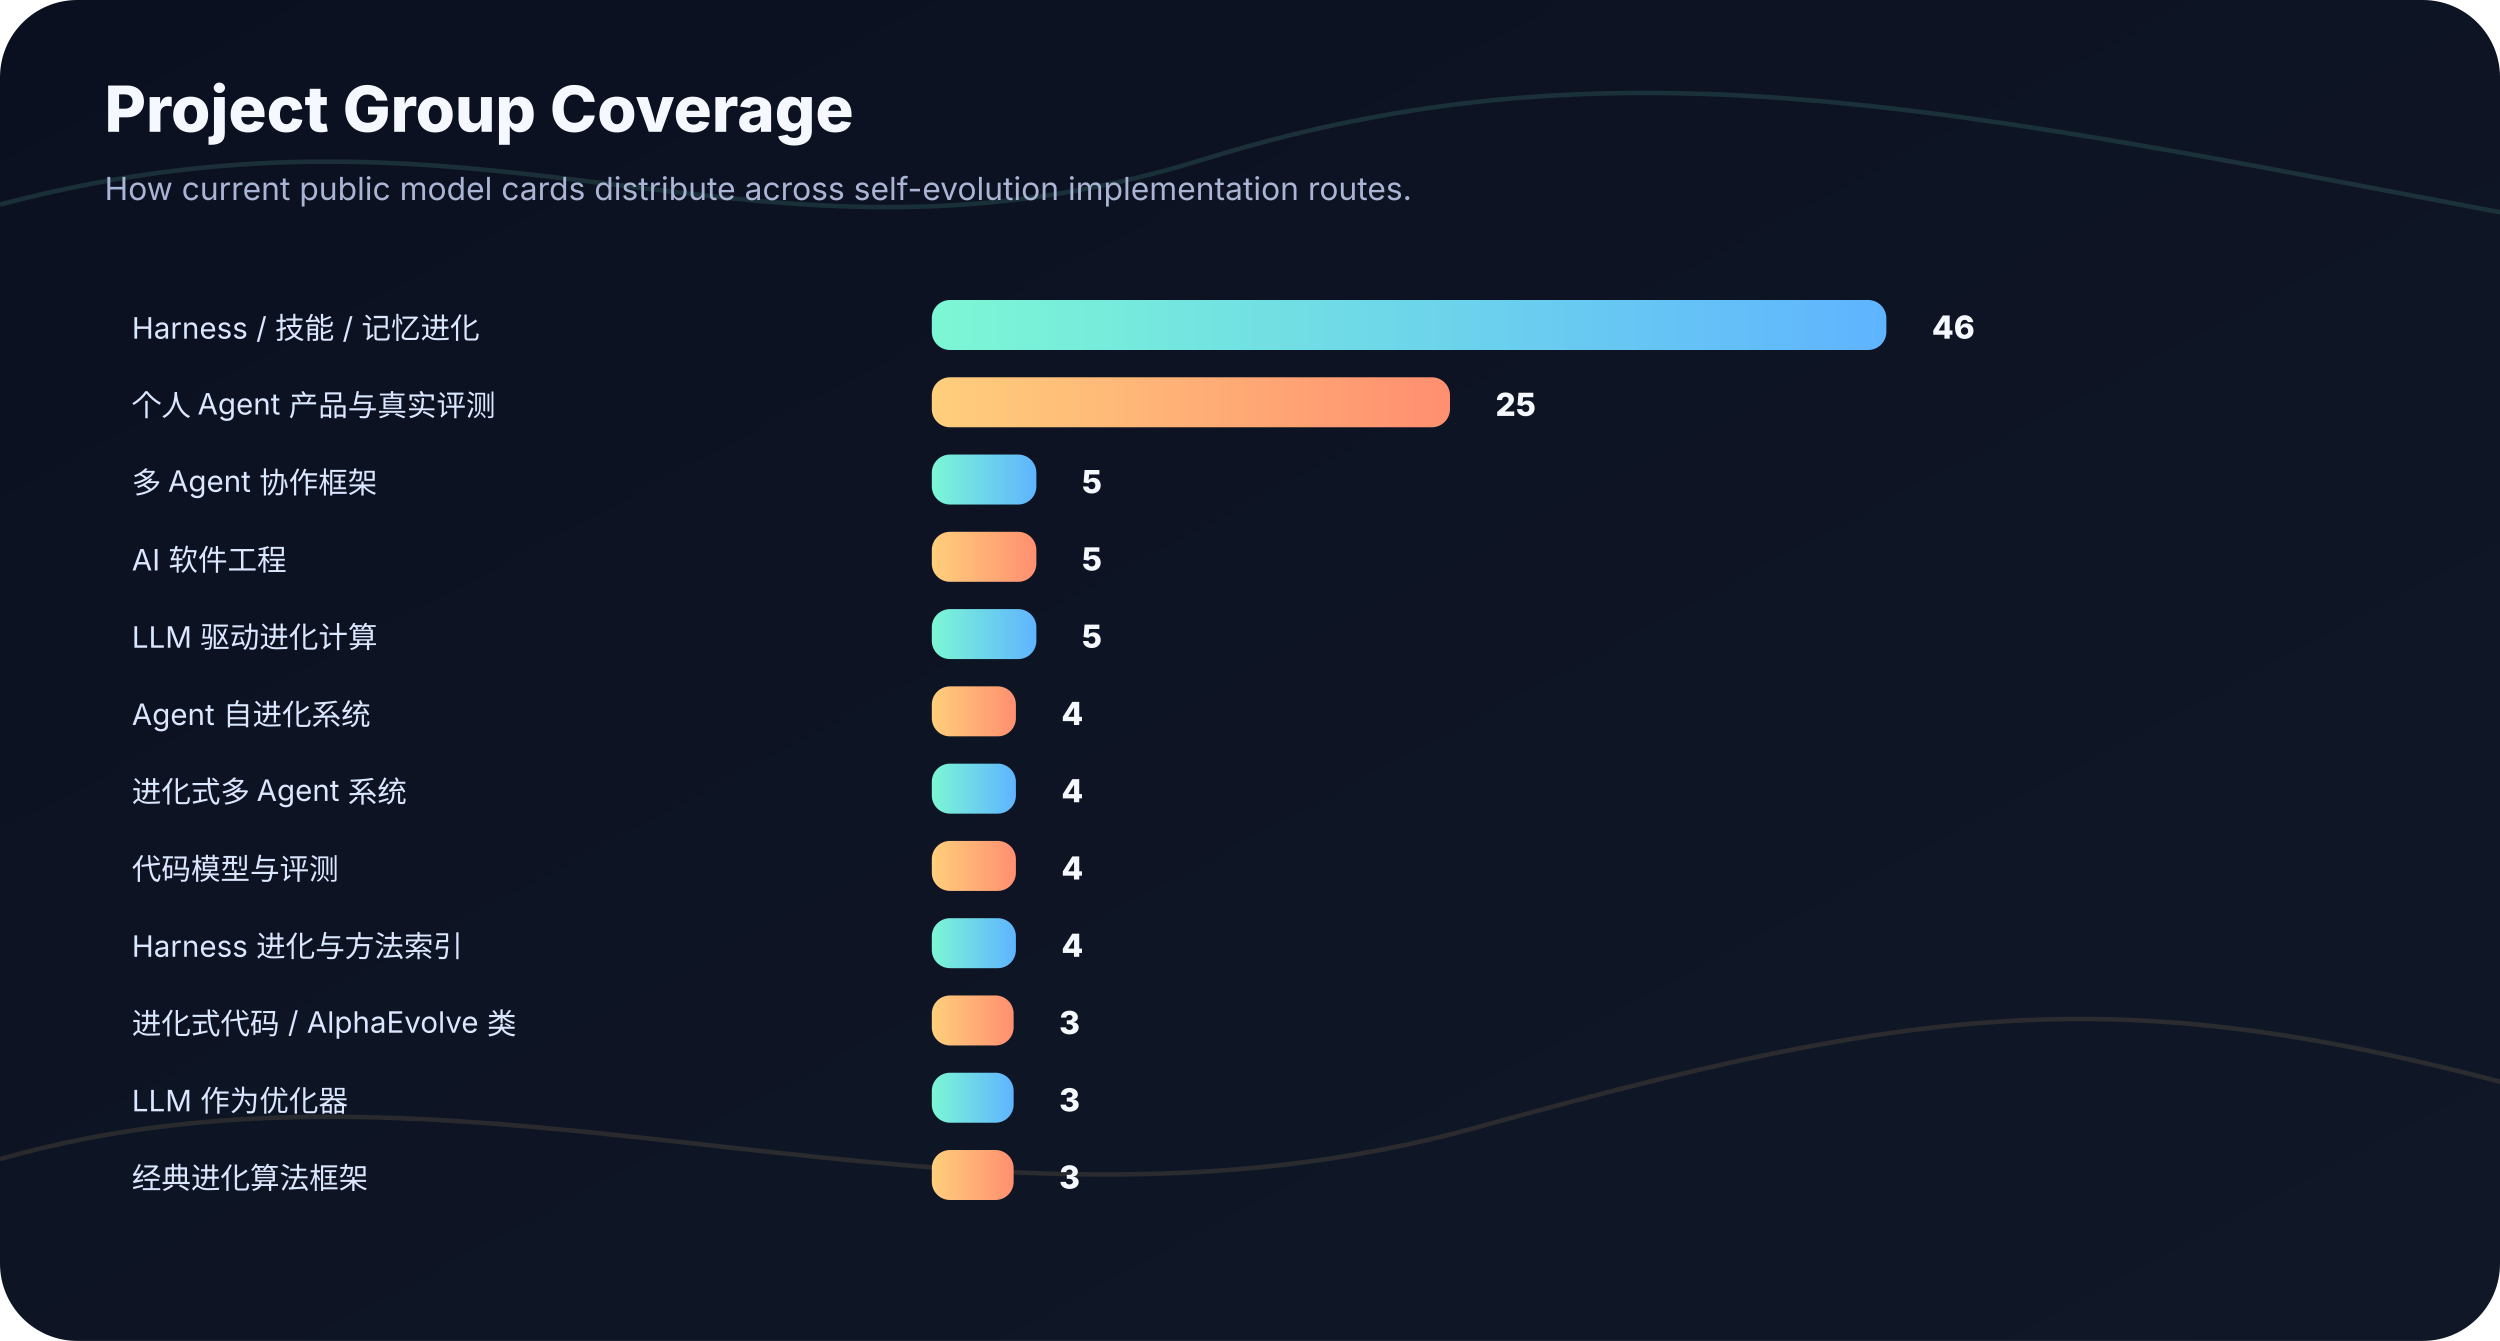
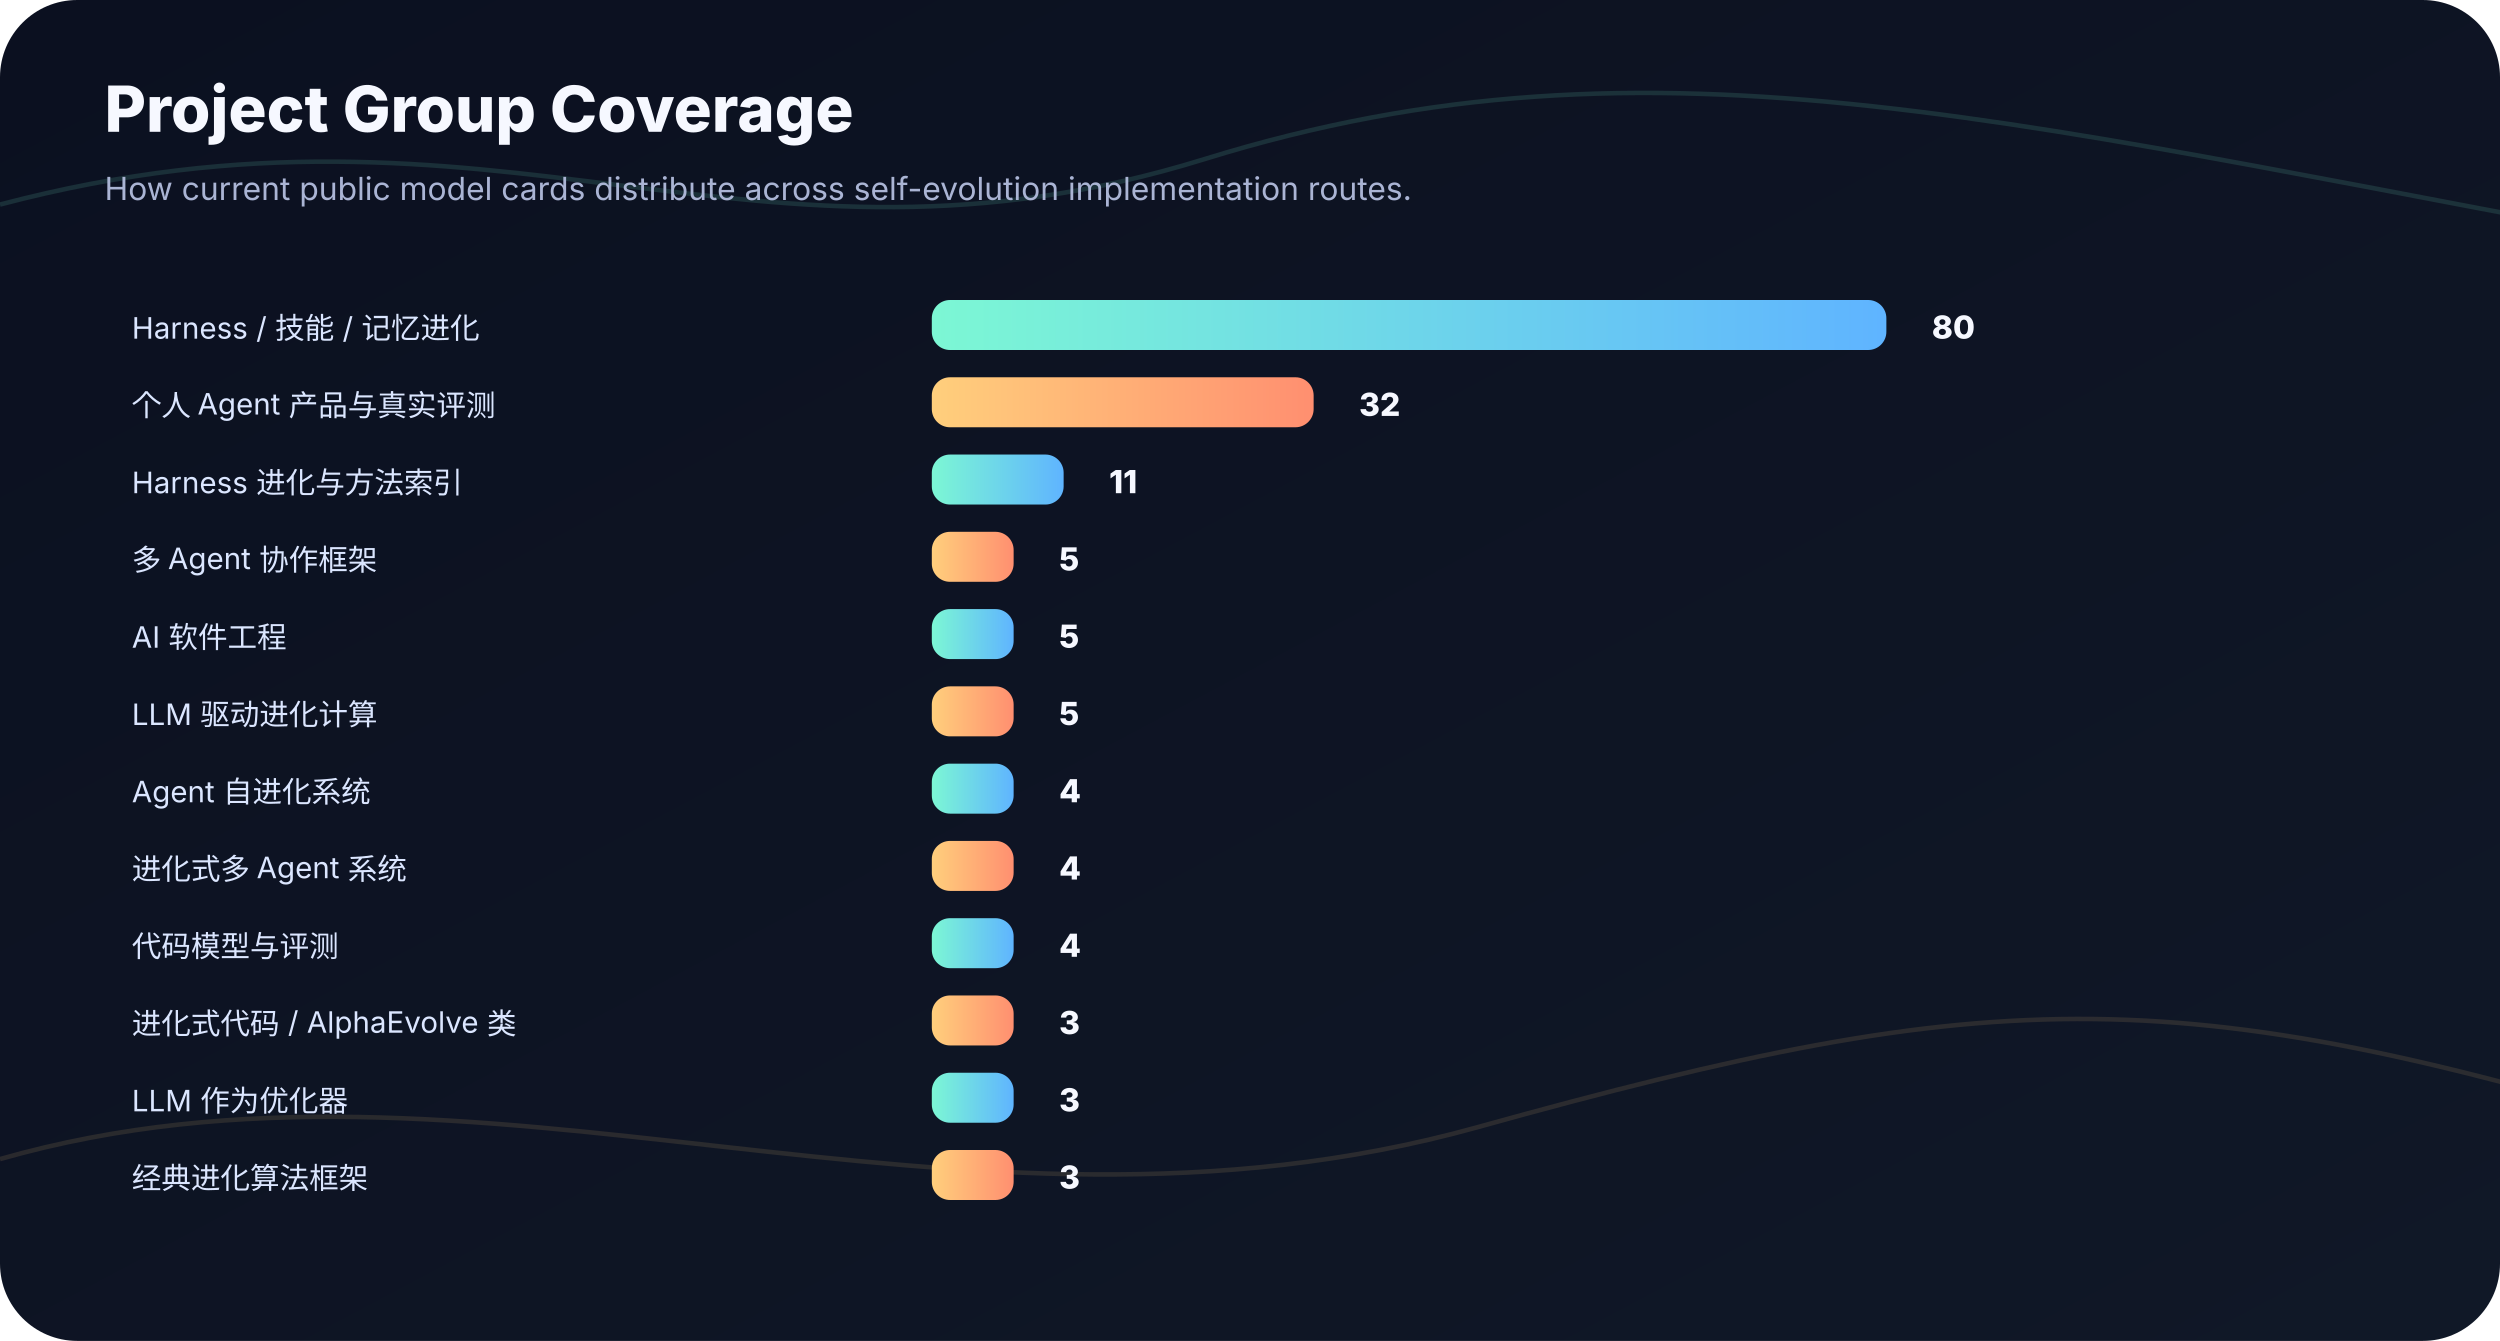
<svg xmlns="http://www.w3.org/2000/svg" width="1100" height="590" viewBox="0 0 1100 590" role="img" aria-labelledby="title desc">
  <defs>
    <linearGradient id="bg" x1="0" x2="1" y1="0" y2="1">
      <stop offset="0" stop-color="#0b1020" />
      <stop offset="1" stop-color="#101827" />
    </linearGradient>
    <linearGradient id="teal" x1="0" x2="1">
      <stop offset="0" stop-color="#7cf7d4" />
      <stop offset="1" stop-color="#5fb4ff" />
    </linearGradient>
    <linearGradient id="amber" x1="0" x2="1">
      <stop offset="0" stop-color="#ffcf7c" />
      <stop offset="1" stop-color="#ff8f70" />
    </linearGradient>
    <filter id="softShadow" x="-20%" y="-20%" width="140%" height="140%">
      <feDropShadow dx="0" dy="12" stdDeviation="18" flood-color="#000000" flood-opacity=".28" />
    </filter>
  </defs>
  <rect width="100%" height="100%" rx="34" fill="url(#bg)" />
  <path d="M0 90 C220 32 330 132 530 70 S890 56 1200 112" fill="none" stroke="#7cf7d4" stroke-opacity=".13" stroke-width="2" />
  <path d="M0 510 C210 450 420 560 650 496 S960 430 1200 505" fill="none" stroke="#ffcf7c" stroke-opacity=".12" stroke-width="2" />
  <text x="46" y="58" font-family="Inter, Arial, sans-serif" font-size="28" font-weight="800" fill="#f6f8ff">Project Group Coverage</text>
  <text x="46" y="88" font-family="Inter, Arial, sans-serif" font-size="14" fill="#aab4d4">How current public model cards distribute across self-evolution implementation routes.</text>
  <text x="58" y="149" font-family="Inter, Arial, sans-serif" font-size="13" fill="#dbe6ff">Harness / 技能 / 记忆进化</text>
  <rect x="410" y="132" width="420" height="22" rx="8" fill="url(#teal)" />
-   <text x="850" y="149" font-family="Inter, Arial, sans-serif" font-size="14" font-weight="800" fill="#f6f8ff">46</text>
+   <text x="850" y="149" font-family="Inter, Arial, sans-serif" font-size="14" font-weight="800" fill="#f6f8ff">80</text>
  <text x="58" y="183" font-family="Inter, Arial, sans-serif" font-size="13" fill="#dbe6ff">个人 Agent 产品与真实评测</text>
-   <rect x="410" y="166" width="228" height="22" rx="8" fill="url(#amber)" />
-   <text x="658" y="183" font-family="Inter, Arial, sans-serif" font-size="14" font-weight="800" fill="#f6f8ff">25</text>
-   <text x="58" y="217" font-family="Inter, Arial, sans-serif" font-size="13" fill="#dbe6ff">多 Agent 协作框架</text>
-   <rect x="410" y="200" width="46" height="22" rx="8" fill="url(#teal)" />
-   <text x="476" y="217" font-family="Inter, Arial, sans-serif" font-size="14" font-weight="800" fill="#f6f8ff">5</text>
-   <text x="58" y="251" font-family="Inter, Arial, sans-serif" font-size="13" fill="#dbe6ff">AI 软件工程</text>
-   <rect x="410" y="234" width="46" height="22" rx="8" fill="url(#amber)" />
-   <text x="476" y="251" font-family="Inter, Arial, sans-serif" font-size="14" font-weight="800" fill="#f6f8ff">5</text>
-   <text x="58" y="285" font-family="Inter, Arial, sans-serif" font-size="13" fill="#dbe6ff">LLM 驱动进化计算</text>
-   <rect x="410" y="268" width="46" height="22" rx="8" fill="url(#teal)" />
-   <text x="476" y="285" font-family="Inter, Arial, sans-serif" font-size="14" font-weight="800" fill="#f6f8ff">5</text>
-   <text x="58" y="319" font-family="Inter, Arial, sans-serif" font-size="13" fill="#dbe6ff">Agent 自进化系统</text>
-   <rect x="410" y="302" width="37" height="22" rx="8" fill="url(#amber)" />
-   <text x="467" y="319" font-family="Inter, Arial, sans-serif" font-size="14" font-weight="800" fill="#f6f8ff">4</text>
-   <text x="58" y="353" font-family="Inter, Arial, sans-serif" font-size="13" fill="#dbe6ff">进化式多 Agent 系统</text>
-   <rect x="410" y="336" width="37" height="22" rx="8" fill="url(#teal)" />
-   <text x="467" y="353" font-family="Inter, Arial, sans-serif" font-size="14" font-weight="800" fill="#f6f8ff">4</text>
-   <text x="58" y="387" font-family="Inter, Arial, sans-serif" font-size="13" fill="#dbe6ff">代码模型与评测</text>
-   <rect x="410" y="370" width="37" height="22" rx="8" fill="url(#amber)" />
-   <text x="467" y="387" font-family="Inter, Arial, sans-serif" font-size="14" font-weight="800" fill="#f6f8ff">4</text>
-   <text x="58" y="421" font-family="Inter, Arial, sans-serif" font-size="13" fill="#dbe6ff">Harness 进化与方法索引</text>
-   <rect x="410" y="404" width="37" height="22" rx="8" fill="url(#teal)" />
-   <text x="467" y="421" font-family="Inter, Arial, sans-serif" font-size="14" font-weight="800" fill="#f6f8ff">4</text>
+   <rect x="410" y="166" width="168" height="22" rx="8" fill="url(#amber)" />
+   <text x="598" y="183" font-family="Inter, Arial, sans-serif" font-size="14" font-weight="800" fill="#f6f8ff">32</text>
+   <text x="58" y="217" font-family="Inter, Arial, sans-serif" font-size="13" fill="#dbe6ff">Harness 进化与方法索引</text>
+   <rect x="410" y="200" width="58" height="22" rx="8" fill="url(#teal)" />
+   <text x="488" y="217" font-family="Inter, Arial, sans-serif" font-size="14" font-weight="800" fill="#f6f8ff">11</text>
+   <text x="58" y="251" font-family="Inter, Arial, sans-serif" font-size="13" fill="#dbe6ff">多 Agent 协作框架</text>
+   <rect x="410" y="234" width="36" height="22" rx="8" fill="url(#amber)" />
+   <text x="466" y="251" font-family="Inter, Arial, sans-serif" font-size="14" font-weight="800" fill="#f6f8ff">5</text>
+   <text x="58" y="285" font-family="Inter, Arial, sans-serif" font-size="13" fill="#dbe6ff">AI 软件工程</text>
+   <rect x="410" y="268" width="36" height="22" rx="8" fill="url(#teal)" />
+   <text x="466" y="285" font-family="Inter, Arial, sans-serif" font-size="14" font-weight="800" fill="#f6f8ff">5</text>
+   <text x="58" y="319" font-family="Inter, Arial, sans-serif" font-size="13" fill="#dbe6ff">LLM 驱动进化计算</text>
+   <rect x="410" y="302" width="36" height="22" rx="8" fill="url(#amber)" />
+   <text x="466" y="319" font-family="Inter, Arial, sans-serif" font-size="14" font-weight="800" fill="#f6f8ff">5</text>
+   <text x="58" y="353" font-family="Inter, Arial, sans-serif" font-size="13" fill="#dbe6ff">Agent 自进化系统</text>
+   <rect x="410" y="336" width="36" height="22" rx="8" fill="url(#teal)" />
+   <text x="466" y="353" font-family="Inter, Arial, sans-serif" font-size="14" font-weight="800" fill="#f6f8ff">4</text>
+   <text x="58" y="387" font-family="Inter, Arial, sans-serif" font-size="13" fill="#dbe6ff">进化式多 Agent 系统</text>
+   <rect x="410" y="370" width="36" height="22" rx="8" fill="url(#amber)" />
+   <text x="466" y="387" font-family="Inter, Arial, sans-serif" font-size="14" font-weight="800" fill="#f6f8ff">4</text>
+   <text x="58" y="421" font-family="Inter, Arial, sans-serif" font-size="13" fill="#dbe6ff">代码模型与评测</text>
+   <rect x="410" y="404" width="36" height="22" rx="8" fill="url(#teal)" />
+   <text x="466" y="421" font-family="Inter, Arial, sans-serif" font-size="14" font-weight="800" fill="#f6f8ff">4</text>
  <text x="58" y="455" font-family="Inter, Arial, sans-serif" font-size="13" fill="#dbe6ff">进化式代码 / AlphaEvolve 类</text>
  <rect x="410" y="438" width="36" height="22" rx="8" fill="url(#amber)" />
  <text x="466" y="455" font-family="Inter, Arial, sans-serif" font-size="14" font-weight="800" fill="#f6f8ff">3</text>
  <text x="58" y="489" font-family="Inter, Arial, sans-serif" font-size="13" fill="#dbe6ff">LLM 作为优化器</text>
  <rect x="410" y="472" width="36" height="22" rx="8" fill="url(#teal)" />
  <text x="466" y="489" font-family="Inter, Arial, sans-serif" font-size="14" font-weight="800" fill="#f6f8ff">3</text>
  <text x="58" y="523" font-family="Inter, Arial, sans-serif" font-size="13" fill="#dbe6ff">经典进化算法框架</text>
  <rect x="410" y="506" width="36" height="22" rx="8" fill="url(#amber)" />
  <text x="466" y="523" font-family="Inter, Arial, sans-serif" font-size="14" font-weight="800" fill="#f6f8ff">3</text>
</svg>
